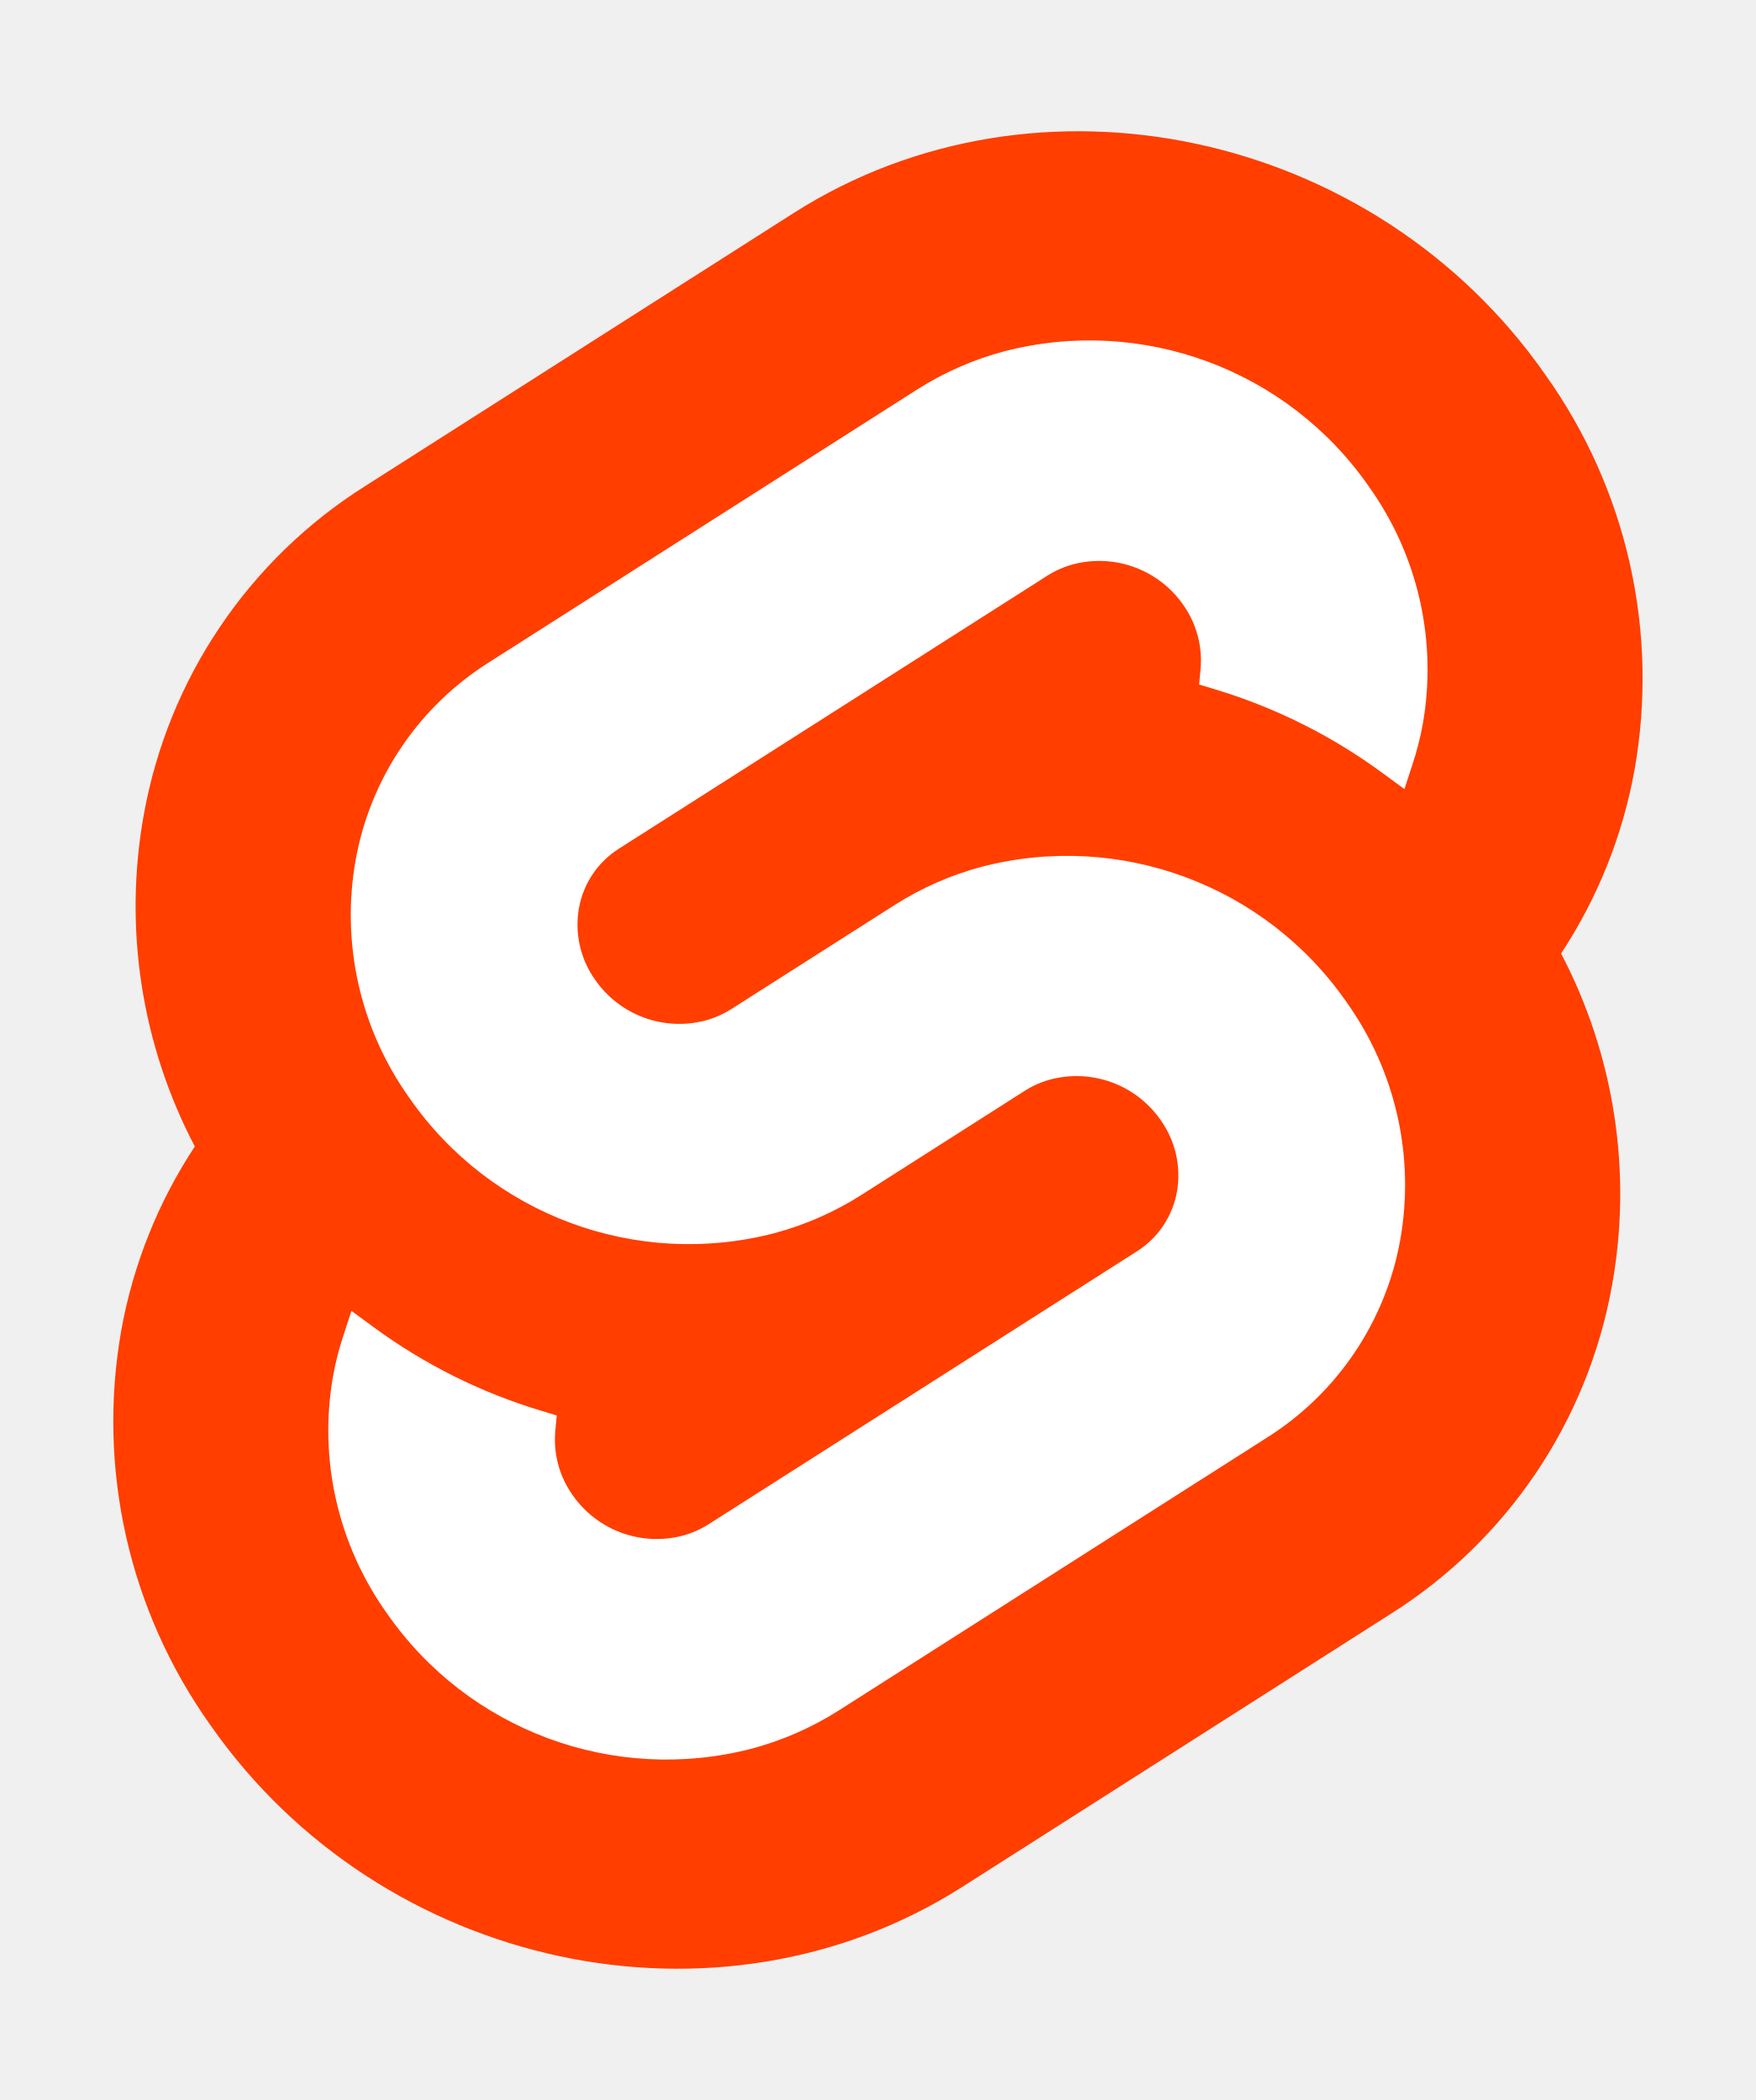
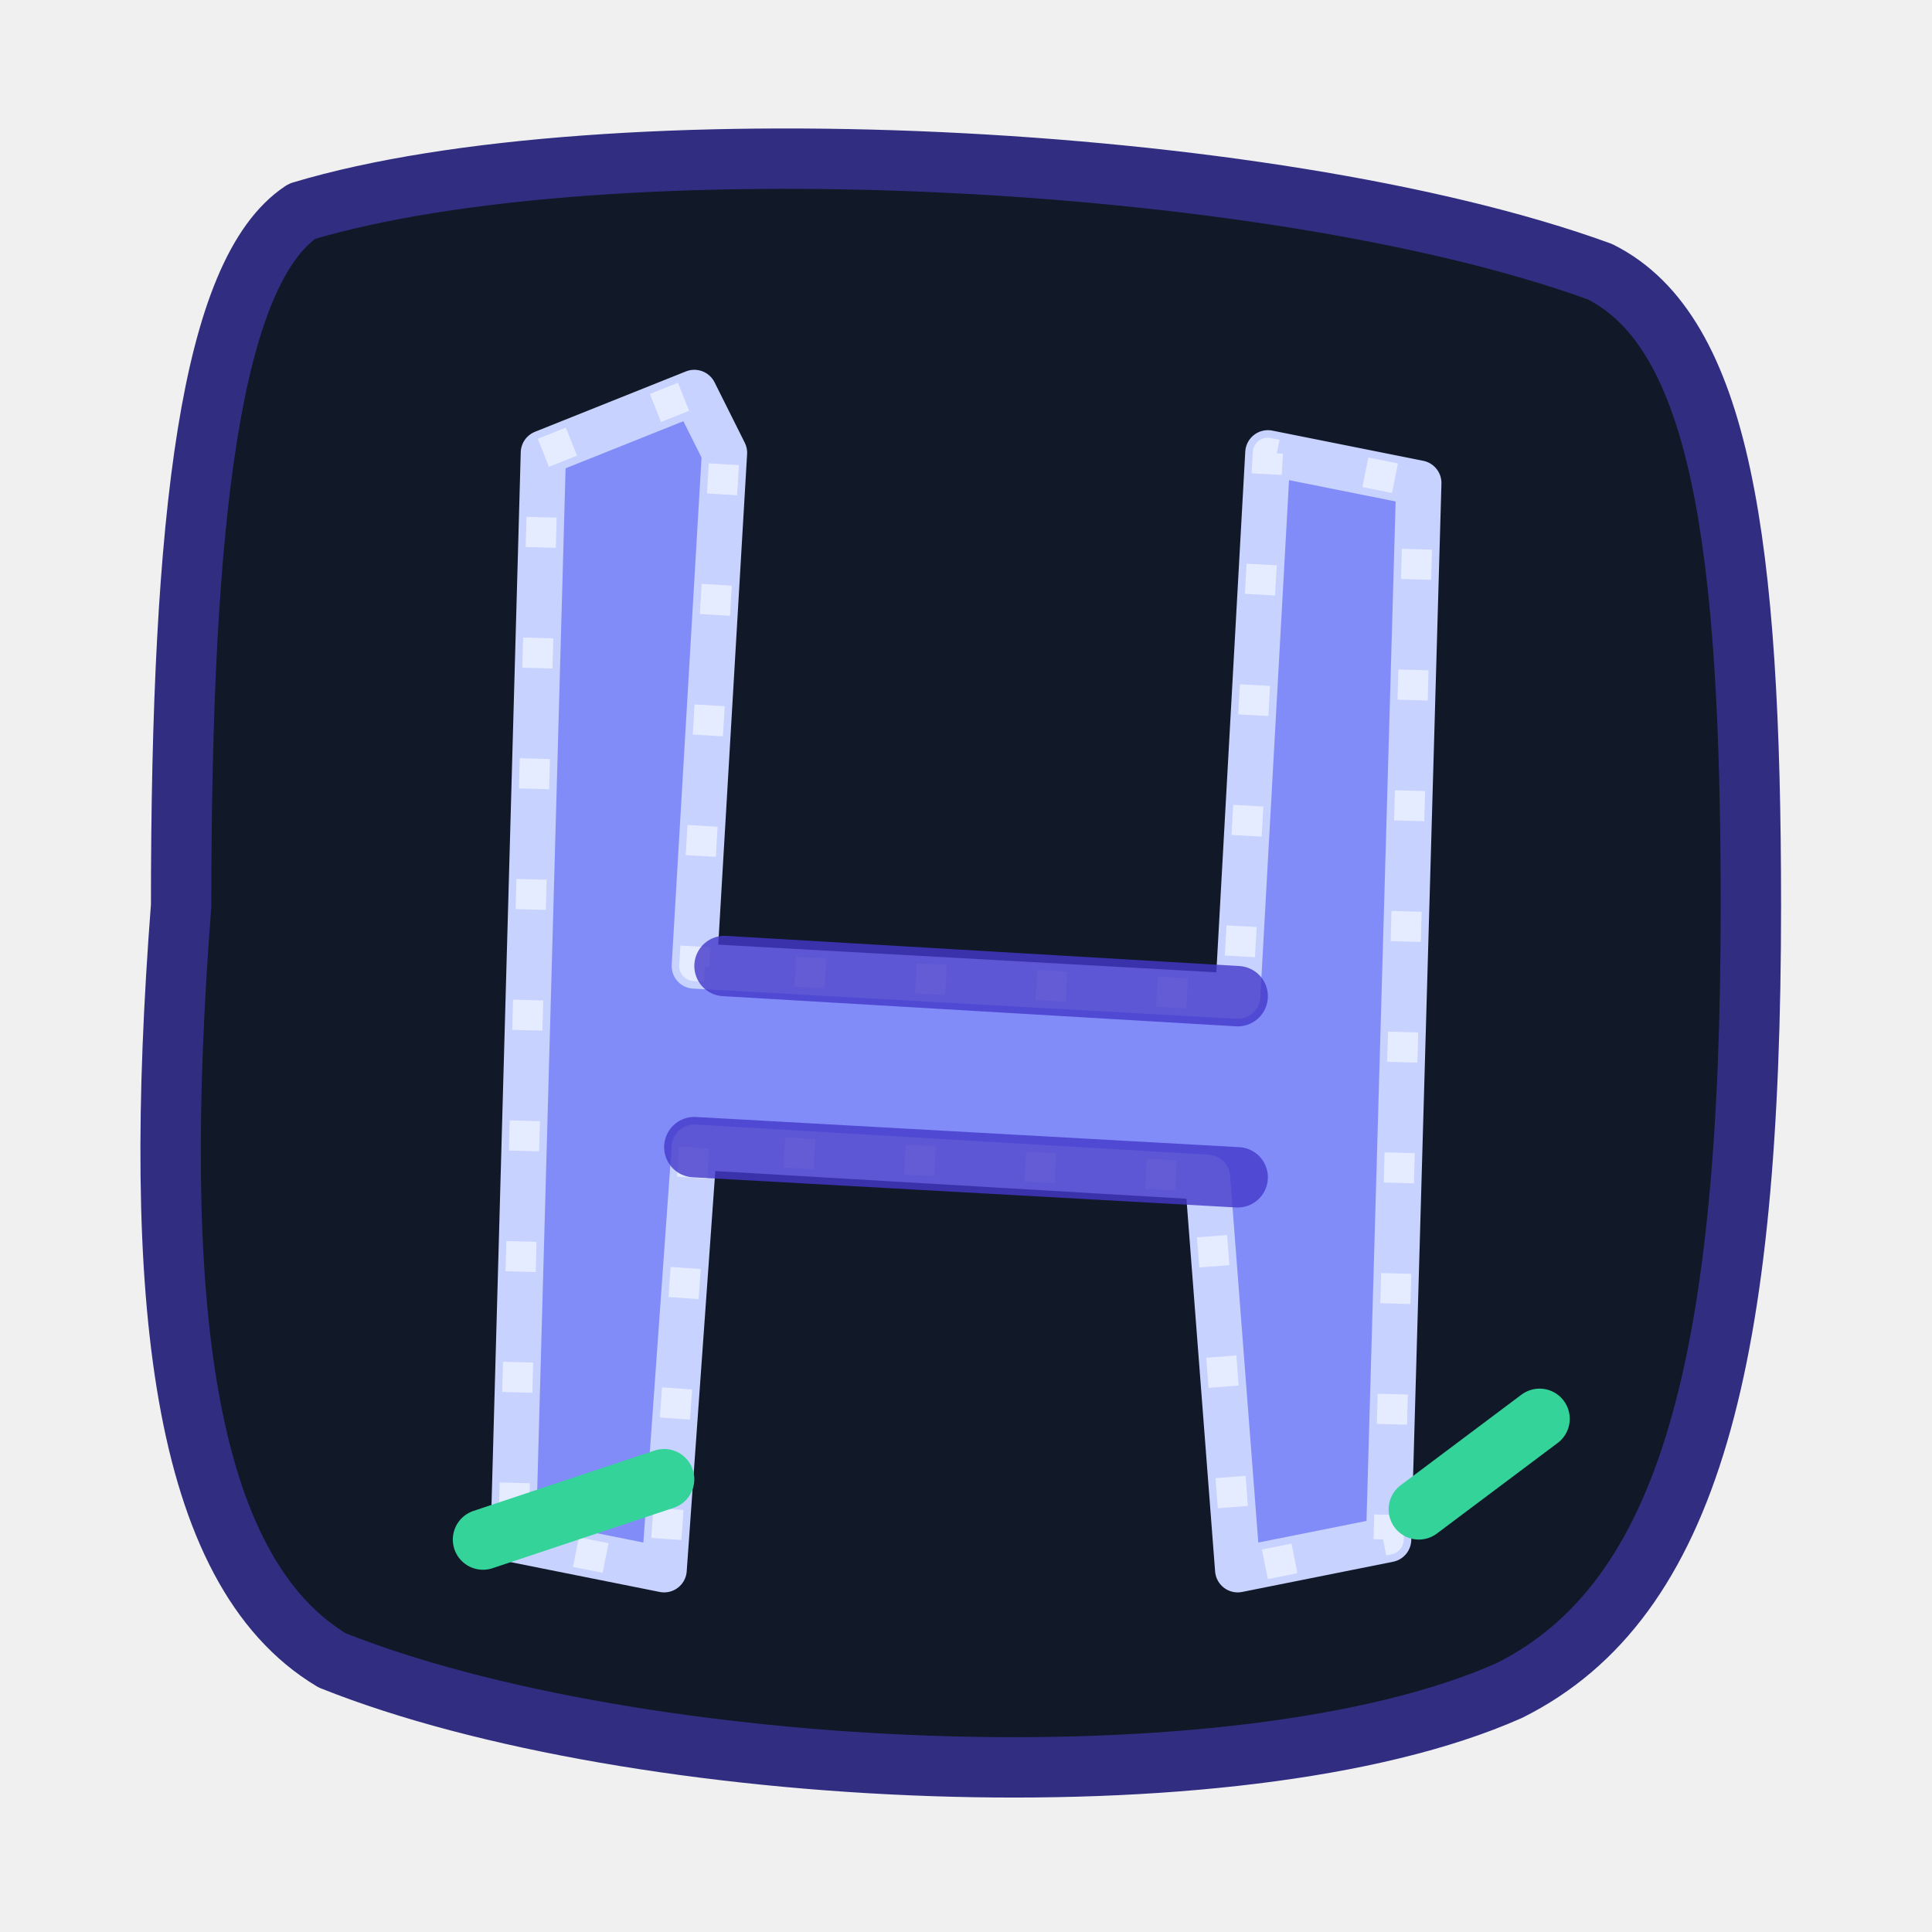
- <svg xmlns="http://www.w3.org/2000/svg" width="107" height="128" viewBox="0 0 107 128">
-   <path d="M94.157 22.819c-10.4-14.885-30.94-19.297-45.792-9.835L22.282 29.608A29.92 29.92 0 0 0 8.764 49.65a31.5 31.5 0 0 0 3.108 20.231 30 30 0 0 0-4.477 11.183 31.9 31.9 0 0 0 5.448 24.116c10.402 14.887 30.942 19.297 45.791 9.835l26.083-16.624A29.92 29.92 0 0 0 98.235 78.35a31.53 31.53 0 0 0-3.105-20.232 30 30 0 0 0 4.474-11.182 31.88 31.88 0 0 0-5.447-24.116" style="fill:#ff3e00" />
-   <path d="M45.817 106.582a20.72 20.72 0 0 1-22.237-8.243 19.17 19.17 0 0 1-3.277-14.503 18 18 0 0 1 .624-2.435l.49-1.498 1.337.981a33.6 33.6 0 0 0 10.203 5.098l.97.294-.09.968a5.85 5.85 0 0 0 1.052 3.878 6.24 6.24 0 0 0 6.695 2.485 5.8 5.8 0 0 0 1.603-.704L69.27 76.28a5.43 5.43 0 0 0 2.45-3.631 5.8 5.8 0 0 0-.987-4.371 6.24 6.24 0 0 0-6.698-2.487 5.7 5.7 0 0 0-1.6.704l-9.953 6.345a19 19 0 0 1-5.296 2.326 20.72 20.72 0 0 1-22.237-8.243 19.17 19.17 0 0 1-3.277-14.502 17.99 17.99 0 0 1 8.13-12.052l26.081-16.623a19 19 0 0 1 5.3-2.329 20.72 20.72 0 0 1 22.237 8.243 19.17 19.17 0 0 1 3.277 14.503 18 18 0 0 1-.624 2.435l-.49 1.498-1.337-.98a33.6 33.6 0 0 0-10.203-5.1l-.97-.294.09-.968a5.86 5.86 0 0 0-1.052-3.878 6.24 6.24 0 0 0-6.696-2.485 5.8 5.8 0 0 0-1.602.704L37.73 51.72a5.42 5.42 0 0 0-2.449 3.63 5.79 5.79 0 0 0 .986 4.372 6.24 6.24 0 0 0 6.698 2.486 5.8 5.8 0 0 0 1.602-.704l9.952-6.342a19 19 0 0 1 5.295-2.328 20.72 20.72 0 0 1 22.237 8.242 19.17 19.17 0 0 1 3.277 14.503 18 18 0 0 1-8.13 12.053l-26.081 16.622a19 19 0 0 1-5.3 2.328" style="fill:#fff" />
+ <svg xmlns="http://www.w3.org/2000/svg" viewBox="0 0 64 64" role="img">
+   <path d="M10 7c10-3 32-2 43 2 4 2 5 9 5 21 0 15-2 23-8 26-9 4-29 3-39-1-5-3-6-12-5-25C6 17 7 9 10 7Z" fill="#111827" stroke="#312e81" stroke-width="2" stroke-linejoin="round" />
+   <path d="m18 15 5-2 1 2-1 17 18 1 1-18 5 1-1 35-5 1-1-13-17-1-1 14-5-1Z" fill="#818cf8" stroke="#c7d2fe" stroke-width="1.5" stroke-linejoin="round" />
+   <path d="m18 15 5-2 1 2-1 17 18 1 1-18 5 1-1 35-5 1-1-13-17-1-1 14-5-1Z" fill="none" stroke="#eef2ff" stroke-width="1" stroke-linejoin="round" stroke-dasharray="1 3" opacity=".8" />
+   <path d="m24 32 17 1m-18 5 18 1" stroke="#4338ca" stroke-width="2" stroke-linecap="round" opacity=".8" />
+   <path d="m16 51 6-2m25 1 4-3" stroke="#34d399" stroke-width="2" stroke-linecap="round" />
</svg>
